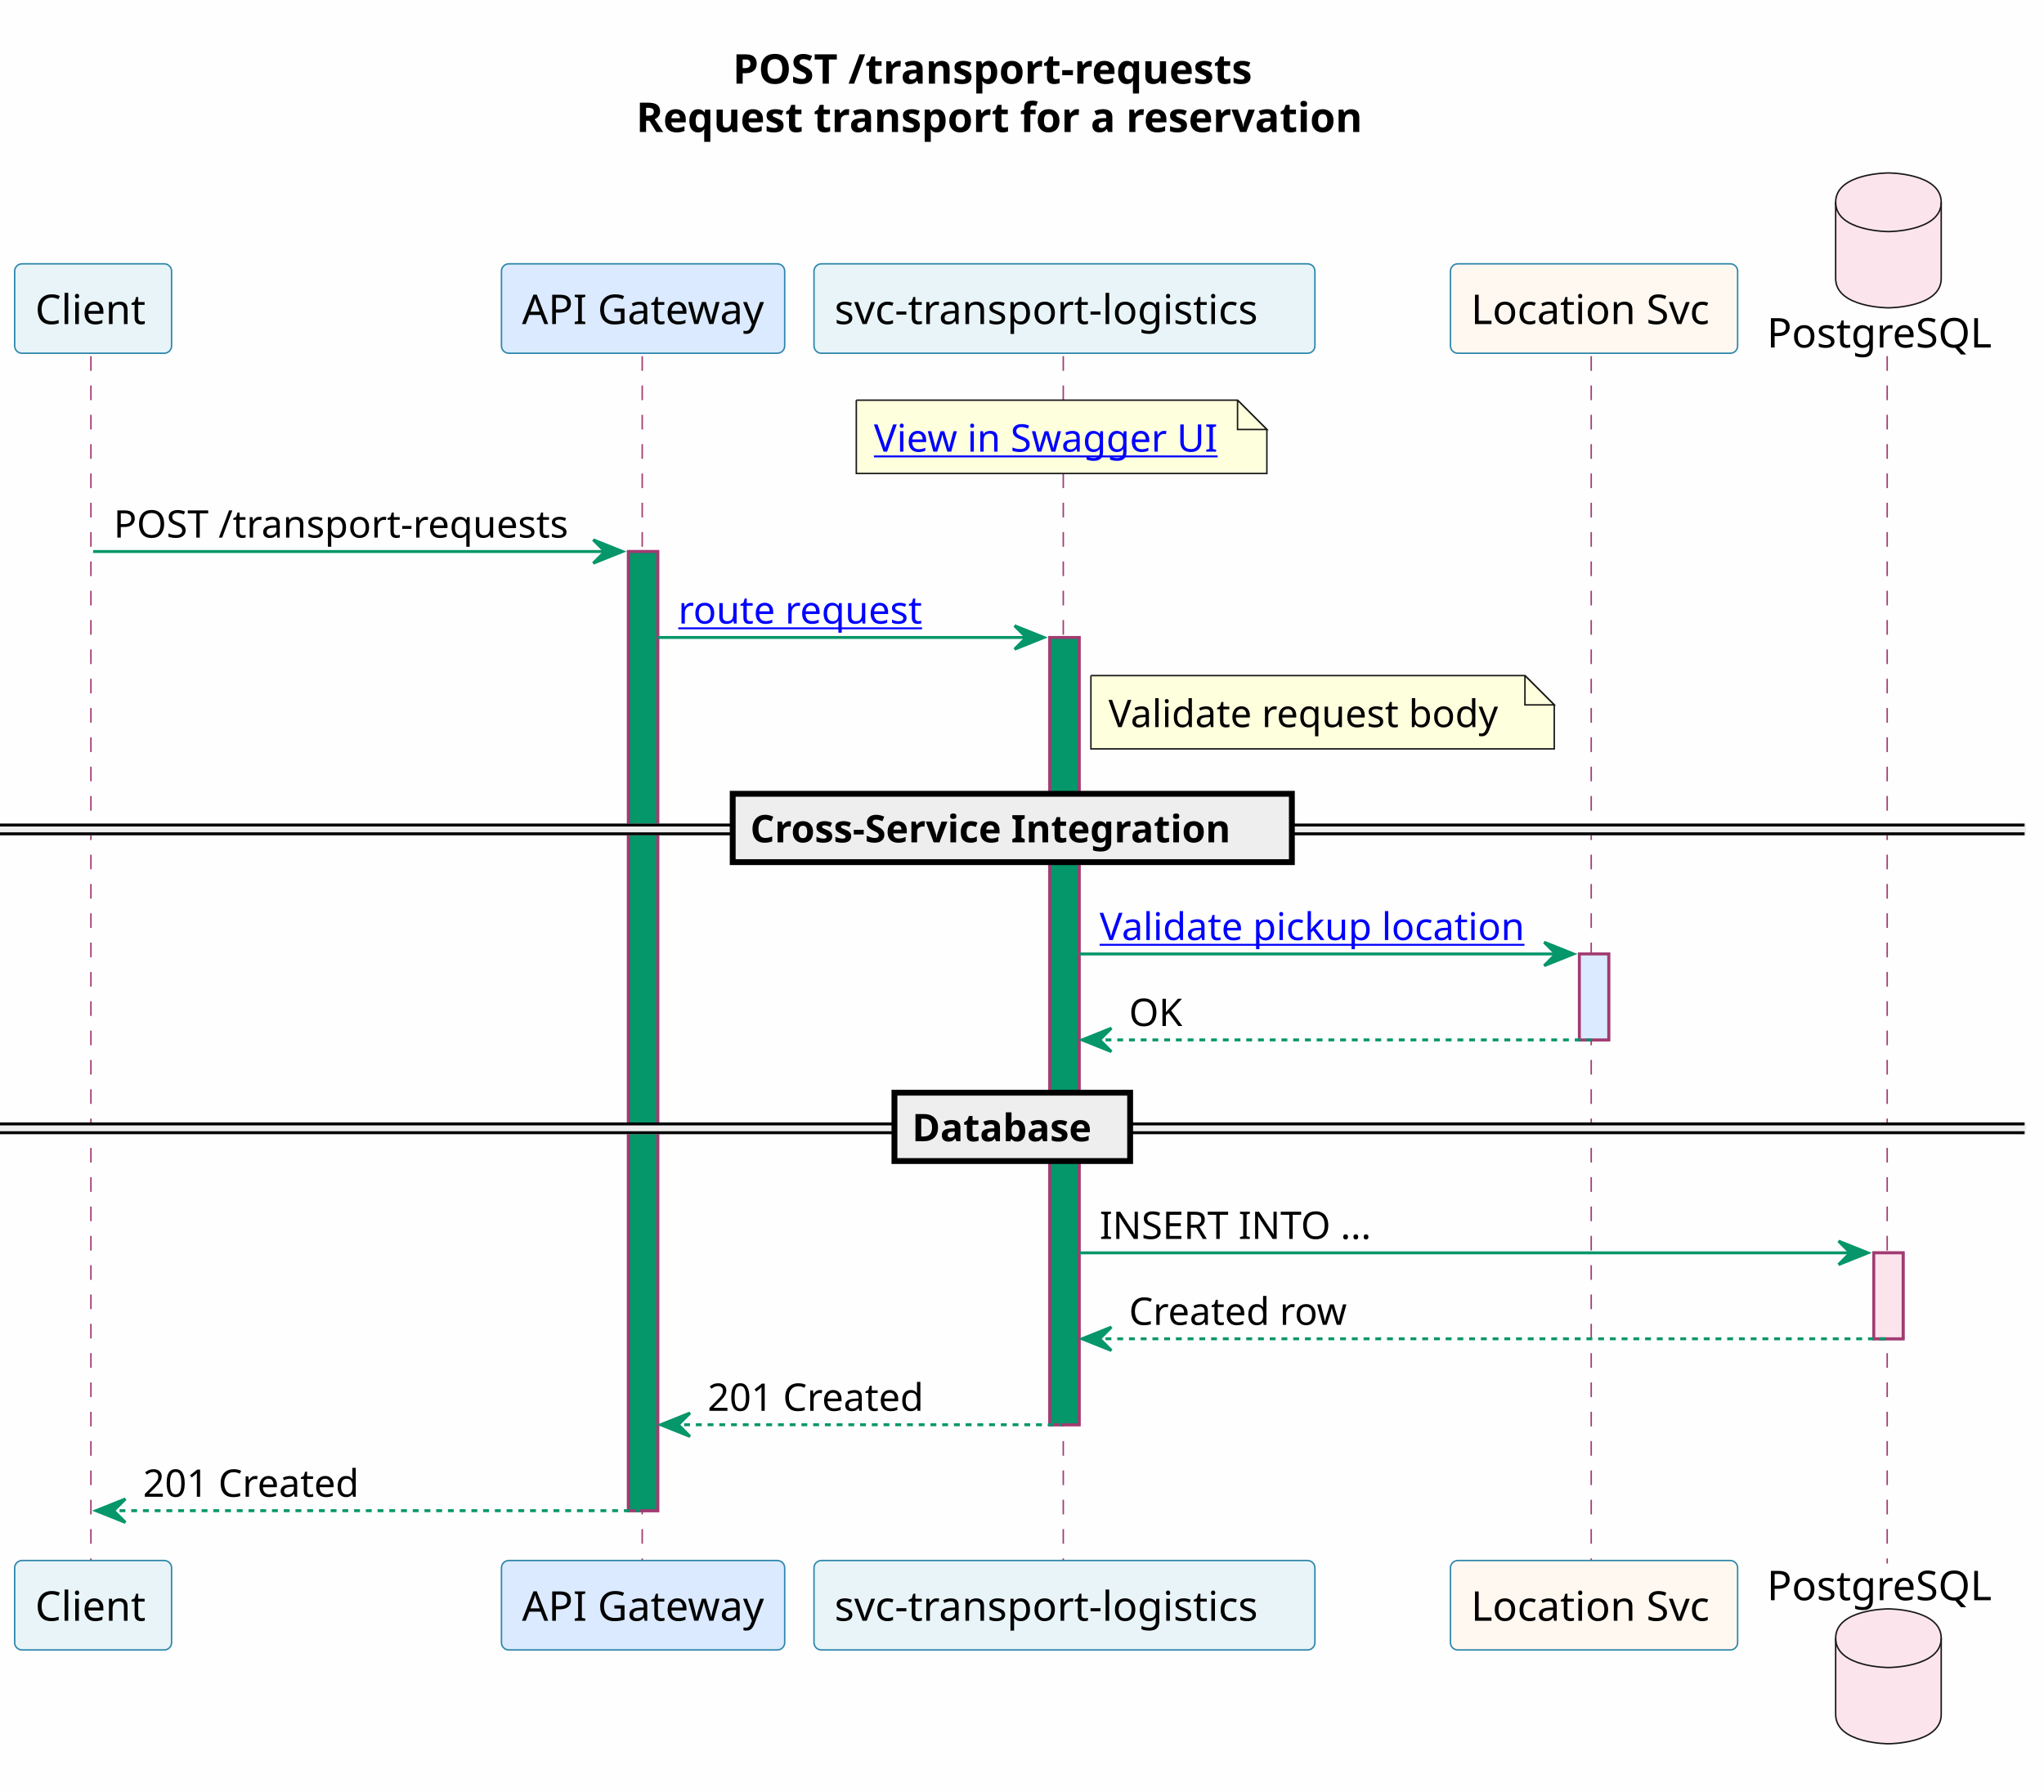
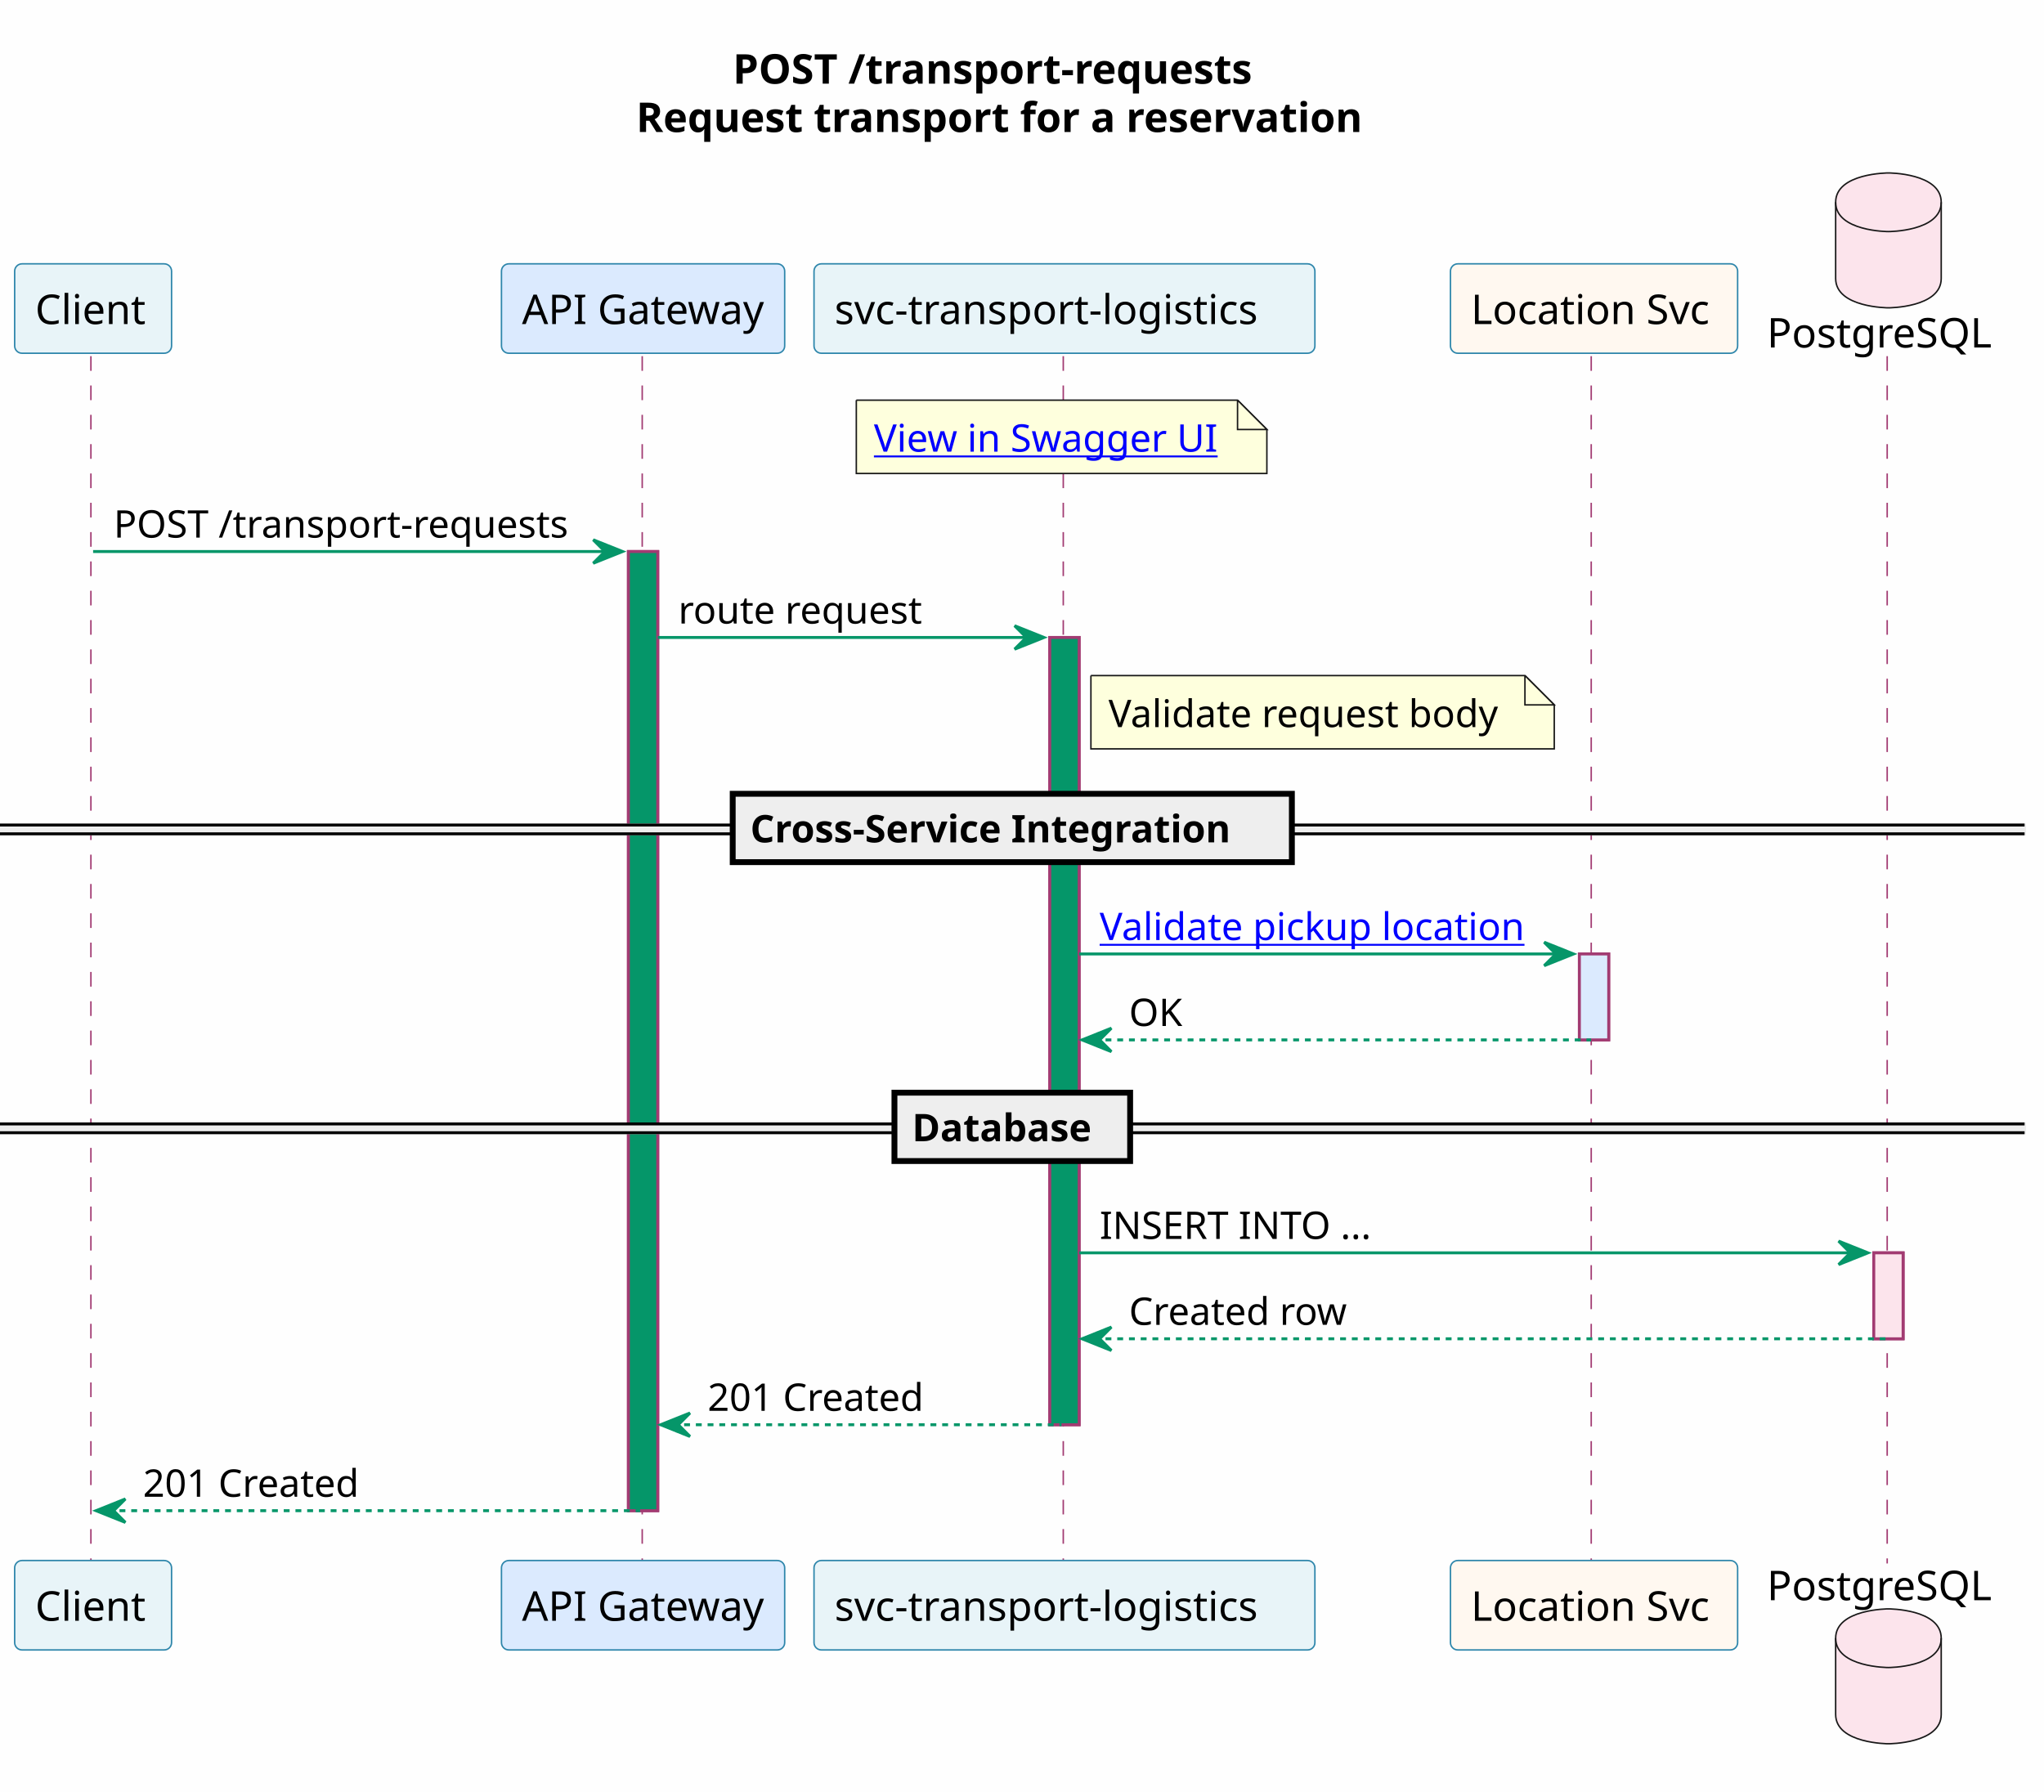
<svg xmlns="http://www.w3.org/2000/svg" xmlns:xlink="http://www.w3.org/1999/xlink" contentStyleType="text/css" data-diagram-type="SEQUENCE" height="611px" preserveAspectRatio="none" style="width:697px;height:611px;background:#FEFEFE;" version="1.1" viewBox="0 0 697 611" width="697px" zoomAndPan="magnify">
  <defs />
  <g>
    <rect fill="#FEFEFE" height="611" style="stroke:none;stroke-width:1;" width="697" x="0" y="0" />
    <text fill="#000000" font-family="Segoe UI" font-size="14" font-weight="bold" lengthAdjust="spacing" textLength="189.622" x="249.878" y="28.535">POST /transport-requests</text>
    <text fill="#000000" font-family="Segoe UI" font-size="14" font-weight="bold" lengthAdjust="spacing" textLength="255.507" x="216.935" y="45.023">Request transport for a reservation</text>
    <g>
      <rect fill="#059669" height="327.106" style="stroke:#A23B72;stroke-width:1;" width="10" x="214.287" y="188.086" />
    </g>
    <g>
      <rect fill="#059669" height="268.484" style="stroke:#A23B72;stroke-width:1;" width="10" x="357.978" y="217.397" />
    </g>
    <g>
      <rect fill="#DBEAFE" height="29.311" style="stroke:#A23B72;stroke-width:1;" width="10" x="538.566" y="325.328" />
    </g>
    <g>
      <rect fill="#FCE4EC" height="29.311" style="stroke:#A23B72;stroke-width:1;" width="10" x="638.953" y="427.26" />
    </g>
    <g>
      <rect fill="#000000" fill-opacity="0" height="411.727" width="8" x="27.752" y="121.465" />
      <line style="stroke:#A23B72;stroke-width:0.5;stroke-dasharray:5,5;" x1="31" x2="31" y1="121.465" y2="533.191" />
    </g>
    <g>
      <rect fill="#000000" fill-opacity="0" height="411.727" width="8" x="215.287" y="121.465" />
      <line style="stroke:#A23B72;stroke-width:0.5;stroke-dasharray:5,5;" x1="218.998" x2="218.998" y1="121.465" y2="533.191" />
    </g>
    <g>
      <rect fill="#000000" fill-opacity="0" height="411.727" width="8" x="358.978" y="121.465" />
      <line style="stroke:#A23B72;stroke-width:0.5;stroke-dasharray:5,5;" x1="362.576" x2="362.576" y1="121.465" y2="533.191" />
    </g>
    <g>
      <rect fill="#000000" fill-opacity="0" height="411.727" width="8" x="539.566" y="121.465" />
      <line style="stroke:#A23B72;stroke-width:0.5;stroke-dasharray:5,5;" x1="542.604" x2="542.604" y1="121.465" y2="533.191" />
    </g>
    <g>
      <rect fill="#000000" fill-opacity="0" height="411.727" width="8" x="639.953" y="121.465" />
      <line style="stroke:#A23B72;stroke-width:0.5;stroke-dasharray:5,5;" x1="643.528" x2="643.528" y1="121.465" y2="533.191" />
    </g>
    <g class="participant participant-head" data-participant="Client">
      <rect fill="#E8F4F8" height="30.488" rx="2.5" ry="2.5" style="stroke:#2E86AB;stroke-width:0.5;" width="53.505" x="5" y="89.977" />
      <text fill="#000000" font-family="Segoe UI" font-size="14" lengthAdjust="spacing" textLength="39.505" x="12" y="110.512">Client</text>
    </g>
    <g class="participant participant-tail" data-participant="Client">
      <rect fill="#E8F4F8" height="30.488" rx="2.5" ry="2.5" style="stroke:#2E86AB;stroke-width:0.5;" width="53.505" x="5" y="532.191" />
      <text fill="#000000" font-family="Segoe UI" font-size="14" lengthAdjust="spacing" textLength="39.505" x="12" y="552.727">Client</text>
    </g>
    <g class="participant participant-head" data-participant="GW">
      <rect fill="#DBEAFE" height="30.488" rx="2.5" ry="2.5" style="stroke:#2E86AB;stroke-width:0.5;" width="96.578" x="170.998" y="89.977" />
      <text fill="#000000" font-family="Segoe UI" font-size="14" lengthAdjust="spacing" textLength="82.578" x="177.998" y="110.512">API Gateway</text>
    </g>
    <g class="participant participant-tail" data-participant="GW">
      <rect fill="#DBEAFE" height="30.488" rx="2.5" ry="2.5" style="stroke:#2E86AB;stroke-width:0.5;" width="96.578" x="170.998" y="532.191" />
      <text fill="#000000" font-family="Segoe UI" font-size="14" lengthAdjust="spacing" textLength="82.578" x="177.998" y="552.727">API Gateway</text>
    </g>
    <g class="participant participant-head" data-participant="Svc">
      <a href="/microservices/svc-transport-logistics/" target="_top" title="/microservices/svc-transport-logistics/" xlink:actuate="onRequest" xlink:href="/microservices/svc-transport-logistics/" xlink:show="new" xlink:title="/microservices/svc-transport-logistics/" xlink:type="simple">
        <rect fill="#E8F4F8" height="30.488" rx="2.5" ry="2.5" style="stroke:#2E86AB;stroke-width:0.5;" width="170.803" x="277.576" y="89.977" />
        <text fill="#000000" font-family="Segoe UI" font-size="14" lengthAdjust="spacing" textLength="156.803" x="284.576" y="110.512">svc-transport-logistics</text>
      </a>
    </g>
    <g class="participant participant-tail" data-participant="Svc">
      <a href="/microservices/svc-transport-logistics/" target="_top" title="/microservices/svc-transport-logistics/" xlink:actuate="onRequest" xlink:href="/microservices/svc-transport-logistics/" xlink:show="new" xlink:title="/microservices/svc-transport-logistics/" xlink:type="simple">
        <rect fill="#E8F4F8" height="30.488" rx="2.5" ry="2.5" style="stroke:#2E86AB;stroke-width:0.5;" width="170.803" x="277.576" y="532.191" />
        <text fill="#000000" font-family="Segoe UI" font-size="14" lengthAdjust="spacing" textLength="156.803" x="284.576" y="552.727">svc-transport-logistics</text>
      </a>
    </g>
    <g class="participant participant-head" data-participant="LS">
      <a href="/microservices/svc-location-services/" target="_top" title="/microservices/svc-location-services/" xlink:actuate="onRequest" xlink:href="/microservices/svc-location-services/" xlink:show="new" xlink:title="/microservices/svc-location-services/" xlink:type="simple">
        <rect fill="#FFF8F0" height="30.488" rx="2.5" ry="2.5" style="stroke:#2E86AB;stroke-width:0.5;" width="97.925" x="494.603" y="89.977" />
        <text fill="#000000" font-family="Segoe UI" font-size="14" lengthAdjust="spacing" textLength="83.925" x="501.603" y="110.512">Location Svc</text>
      </a>
    </g>
    <g class="participant participant-tail" data-participant="LS">
      <a href="/microservices/svc-location-services/" target="_top" title="/microservices/svc-location-services/" xlink:actuate="onRequest" xlink:href="/microservices/svc-location-services/" xlink:show="new" xlink:title="/microservices/svc-location-services/" xlink:type="simple">
        <rect fill="#FFF8F0" height="30.488" rx="2.5" ry="2.5" style="stroke:#2E86AB;stroke-width:0.5;" width="97.925" x="494.603" y="532.191" />
        <text fill="#000000" font-family="Segoe UI" font-size="14" lengthAdjust="spacing" textLength="83.925" x="501.603" y="552.727">Location Svc</text>
      </a>
    </g>
    <g class="participant participant-head" data-participant="DB">
      <text fill="#000000" font-family="Segoe UI" font-size="14" lengthAdjust="spacing" textLength="76.85" x="602.528" y="118.512">PostgreSQL</text>
      <path d="M625.953,68.977 C625.953,58.977 643.953,58.977 643.953,58.977 C643.953,58.977 661.953,58.977 661.953,68.977 L661.953,94.977 C661.953,104.977 643.953,104.977 643.953,104.977 C643.953,104.977 625.953,104.977 625.953,94.977 L625.953,68.977" fill="#FCE4EC" style="stroke:#181818;stroke-width:0.5;" />
      <path d="M625.953,68.977 C625.953,78.977 643.953,78.977 643.953,78.977 C643.953,78.977 661.953,78.977 661.953,68.977" fill="none" style="stroke:#181818;stroke-width:0.5;" />
    </g>
    <g class="participant participant-tail" data-participant="DB">
      <text fill="#000000" font-family="Segoe UI" font-size="14" lengthAdjust="spacing" textLength="76.85" x="602.528" y="545.727">PostgreSQL</text>
      <path d="M625.953,558.68 C625.953,548.68 643.953,548.68 643.953,548.68 C643.953,548.68 661.953,548.68 661.953,558.68 L661.953,584.68 C661.953,594.68 643.953,594.68 643.953,594.68 C643.953,594.68 625.953,594.68 625.953,584.68 L625.953,558.68" fill="#FCE4EC" style="stroke:#181818;stroke-width:0.5;" />
      <path d="M625.953,558.68 C625.953,568.68 643.953,568.68 643.953,568.68 C643.953,568.68 661.953,568.68 661.953,558.68" fill="none" style="stroke:#181818;stroke-width:0.5;" />
    </g>
    <g>
      <rect fill="#059669" height="327.106" style="stroke:#A23B72;stroke-width:1;" width="10" x="214.287" y="188.086" />
    </g>
    <g>
      <rect fill="#059669" height="268.484" style="stroke:#A23B72;stroke-width:1;" width="10" x="357.978" y="217.397" />
    </g>
    <g>
      <rect fill="#DBEAFE" height="29.311" style="stroke:#A23B72;stroke-width:1;" width="10" x="538.566" y="325.328" />
    </g>
    <g>
      <rect fill="#FCE4EC" height="29.311" style="stroke:#A23B72;stroke-width:1;" width="10" x="638.953" y="427.26" />
    </g>
    <path d="M292,136.465 L292,161.465 L432,161.465 L432,146.465 L422,136.465 L292,136.465" fill="#FEFFDD" style="stroke:#181818;stroke-width:0.5;" />
    <path d="M422,136.465 L422,146.465 L432,146.465 L422,136.465" fill="#FEFFDD" style="stroke:#181818;stroke-width:0.5;" />
    <a href="/services/api/svc-transport-logistics.html" target="_top" title="/services/api/svc-transport-logistics.html" xlink:actuate="onRequest" xlink:href="/services/api/svc-transport-logistics.html" xlink:show="new" xlink:title="/services/api/svc-transport-logistics.html" xlink:type="simple">
      <text fill="#0000FF" font-family="Segoe UI" font-size="13" lengthAdjust="spacing" text-decoration="underline" textLength="119.406" x="298" y="154.033">View in Swagger UI</text>
    </a>
    <g class="message" data-participant-1="Client" data-participant-2="GW">
      <polygon fill="#059669" points="202.287,184.086,212.287,188.086,202.287,192.086,206.287,188.086" style="stroke:#059669;stroke-width:1;" />
      <line style="stroke:#059669;stroke-width:1;" x1="31.752" x2="208.287" y1="188.086" y2="188.086" />
      <text fill="#000000" font-family="Segoe UI" font-size="13" lengthAdjust="spacing" textLength="163.535" x="38.752" y="183.344">POST /transport-requests</text>
    </g>
    <g class="message" data-participant-1="GW" data-participant-2="Svc">
      <polygon fill="#059669" points="345.978,213.397,355.978,217.397,345.978,221.397,349.978,217.397" style="stroke:#059669;stroke-width:1;" />
      <line style="stroke:#059669;stroke-width:1;" x1="224.287" x2="351.978" y1="217.397" y2="217.397" />
-       <a href="/microservices/svc-transport-logistics/#post-transport-requests-request-transport-for-a-reservation" target="_top" title="/microservices/svc-transport-logistics/#post-transport-requests-request-transport-for-a-reservation" xlink:actuate="onRequest" xlink:href="/microservices/svc-transport-logistics/#post-transport-requests-request-transport-for-a-reservation" xlink:show="new" xlink:title="/microservices/svc-transport-logistics/#post-transport-requests-request-transport-for-a-reservation" xlink:type="simple">
-         <text fill="#0000FF" font-family="Segoe UI" font-size="13" lengthAdjust="spacing" text-decoration="underline" textLength="85.135" x="231.287" y="212.654">route request</text>
-       </a>
+       <text fill="#000000" font-family="Segoe UI" font-size="13" lengthAdjust="spacing" textLength="85.135" x="231.287" y="212.654">route request</text>
    </g>
    <path d="M372,230.397 L372,255.397 L530,255.397 L530,240.397 L520,230.397 L372,230.397" fill="#FEFFDD" style="stroke:#181818;stroke-width:0.5;" />
    <path d="M520,230.397 L520,240.397 L530,240.397 L520,230.397" fill="#FEFFDD" style="stroke:#181818;stroke-width:0.5;" />
    <text fill="#000000" font-family="Segoe UI" font-size="13" lengthAdjust="spacing" textLength="137.573" x="378" y="247.965">Validate request body</text>
    <rect fill="#EEEEEE" height="3" style="stroke:#EEEEEE;stroke-width:1;" width="690.378" x="0" y="281.362" />
    <line style="stroke:#000000;stroke-width:1;" x1="0" x2="690.378" y1="281.362" y2="281.362" />
    <line style="stroke:#000000;stroke-width:1;" x1="0" x2="690.378" y1="284.362" y2="284.362" />
    <rect fill="#EEEEEE" height="23.311" style="stroke:#000000;stroke-width:2;" width="190.674" x="249.852" y="270.707" />
    <text fill="#000000" font-family="Segoe UI" font-size="13" font-weight="bold" lengthAdjust="spacing" textLength="172.39" x="255.852" y="287.275">Cross-Service Integration</text>
    <g class="message" data-participant-1="Svc" data-participant-2="LS">
      <polygon fill="#059669" points="526.566,321.328,536.566,325.328,526.566,329.328,530.566,325.328" style="stroke:#059669;stroke-width:1;" />
      <line style="stroke:#059669;stroke-width:1;" x1="367.978" x2="532.566" y1="325.328" y2="325.328" />
      <a href="/microservices/svc-location-services/#get-locationslocation_id-get-location-details" target="_top" title="/microservices/svc-location-services/#get-locationslocation_id-get-location-details" xlink:actuate="onRequest" xlink:href="/microservices/svc-location-services/#get-locationslocation_id-get-location-details" xlink:show="new" xlink:title="/microservices/svc-location-services/#get-locationslocation_id-get-location-details" xlink:type="simple">
        <text fill="#0000FF" font-family="Segoe UI" font-size="13" lengthAdjust="spacing" text-decoration="underline" textLength="151.588" x="374.978" y="320.586">Validate pickup location</text>
      </a>
    </g>
    <g class="message" data-participant-1="LS" data-participant-2="Svc">
      <polygon fill="#059669" points="378.978,350.639,368.978,354.639,378.978,358.639,374.978,354.639" style="stroke:#059669;stroke-width:1;" />
      <line style="stroke:#059669;stroke-width:1;stroke-dasharray:2,2;" x1="372.978" x2="542.566" y1="354.639" y2="354.639" />
      <text fill="#000000" font-family="Segoe UI" font-size="13" lengthAdjust="spacing" textLength="18.586" x="384.978" y="349.897">OK</text>
    </g>
    <rect fill="#EEEEEE" height="3" style="stroke:#EEEEEE;stroke-width:1;" width="690.378" x="0" y="383.294" />
    <line style="stroke:#000000;stroke-width:1;" x1="0" x2="690.378" y1="383.294" y2="383.294" />
    <line style="stroke:#000000;stroke-width:1;" x1="0" x2="690.378" y1="386.294" y2="386.294" />
    <rect fill="#EEEEEE" height="23.311" style="stroke:#000000;stroke-width:2;" width="80.371" x="305.003" y="372.639" />
    <text fill="#000000" font-family="Segoe UI" font-size="13" font-weight="bold" lengthAdjust="spacing" textLength="62.086" x="311.003" y="389.207">Database</text>
    <g class="message" data-participant-1="Svc" data-participant-2="DB">
      <polygon fill="#059669" points="626.953,423.26,636.953,427.26,626.953,431.26,630.953,427.26" style="stroke:#059669;stroke-width:1;" />
      <line style="stroke:#059669;stroke-width:1;" x1="367.978" x2="632.953" y1="427.26" y2="427.26" />
      <text fill="#000000" font-family="Segoe UI" font-size="13" lengthAdjust="spacing" textLength="96.072" x="374.978" y="422.518">INSERT INTO ...</text>
    </g>
    <g class="message" data-participant-1="DB" data-participant-2="Svc">
      <polygon fill="#059669" points="378.978,452.57,368.978,456.57,378.978,460.57,374.978,456.57" style="stroke:#059669;stroke-width:1;" />
      <line style="stroke:#059669;stroke-width:1;stroke-dasharray:2,2;" x1="372.978" x2="642.953" y1="456.57" y2="456.57" />
      <text fill="#000000" font-family="Segoe UI" font-size="13" lengthAdjust="spacing" textLength="76.457" x="384.978" y="451.828">Created row</text>
    </g>
    <g class="message" data-participant-1="Svc" data-participant-2="GW">
      <polygon fill="#059669" points="235.287,481.881,225.287,485.881,235.287,489.881,231.287,485.881" style="stroke:#059669;stroke-width:1;" />
      <line style="stroke:#059669;stroke-width:1;stroke-dasharray:2,2;" x1="229.287" x2="361.978" y1="485.881" y2="485.881" />
      <text fill="#000000" font-family="Segoe UI" font-size="13" lengthAdjust="spacing" textLength="77.797" x="241.287" y="481.139">201 Created</text>
    </g>
    <g class="message" data-participant-1="GW" data-participant-2="Client">
      <polygon fill="#059669" points="42.752,511.191,32.752,515.191,42.752,519.191,38.752,515.191" style="stroke:#059669;stroke-width:1;" />
      <line style="stroke:#059669;stroke-width:1;stroke-dasharray:2,2;" x1="36.752" x2="218.287" y1="515.191" y2="515.191" />
      <text fill="#000000" font-family="Segoe UI" font-size="13" lengthAdjust="spacing" textLength="77.797" x="48.752" y="510.449">201 Created</text>
    </g>
  </g>
</svg>
